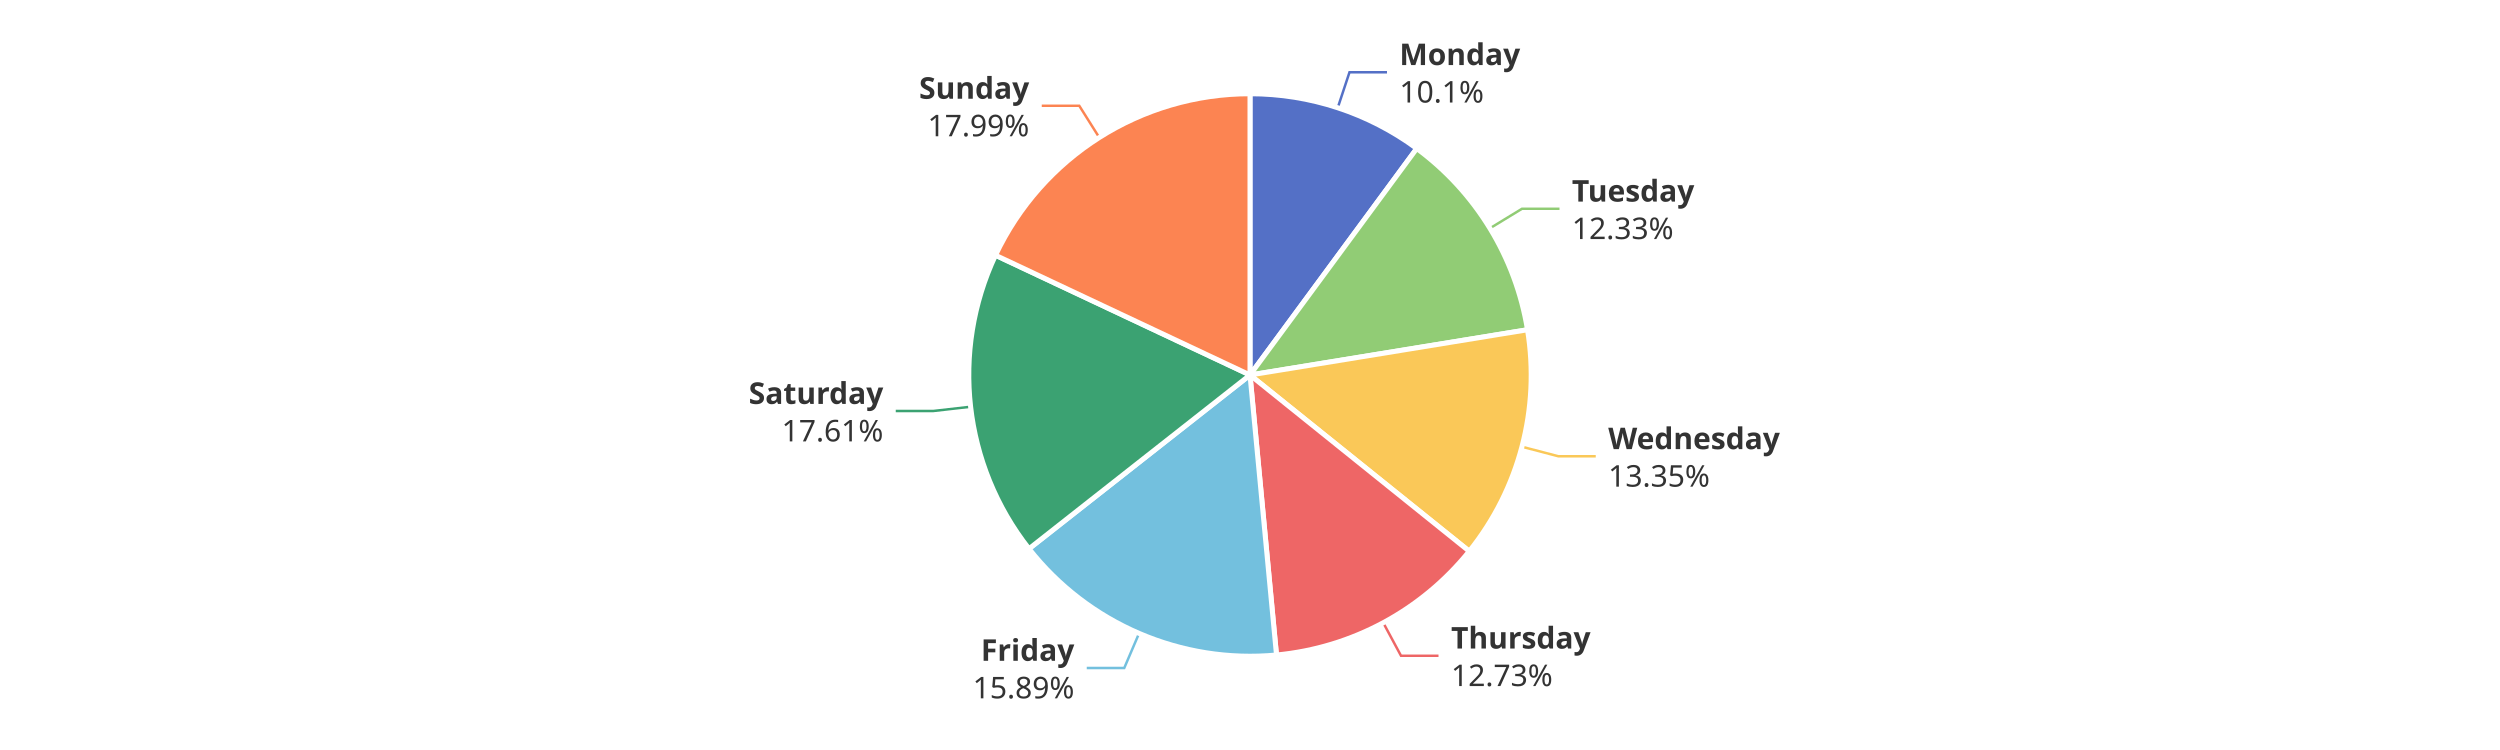
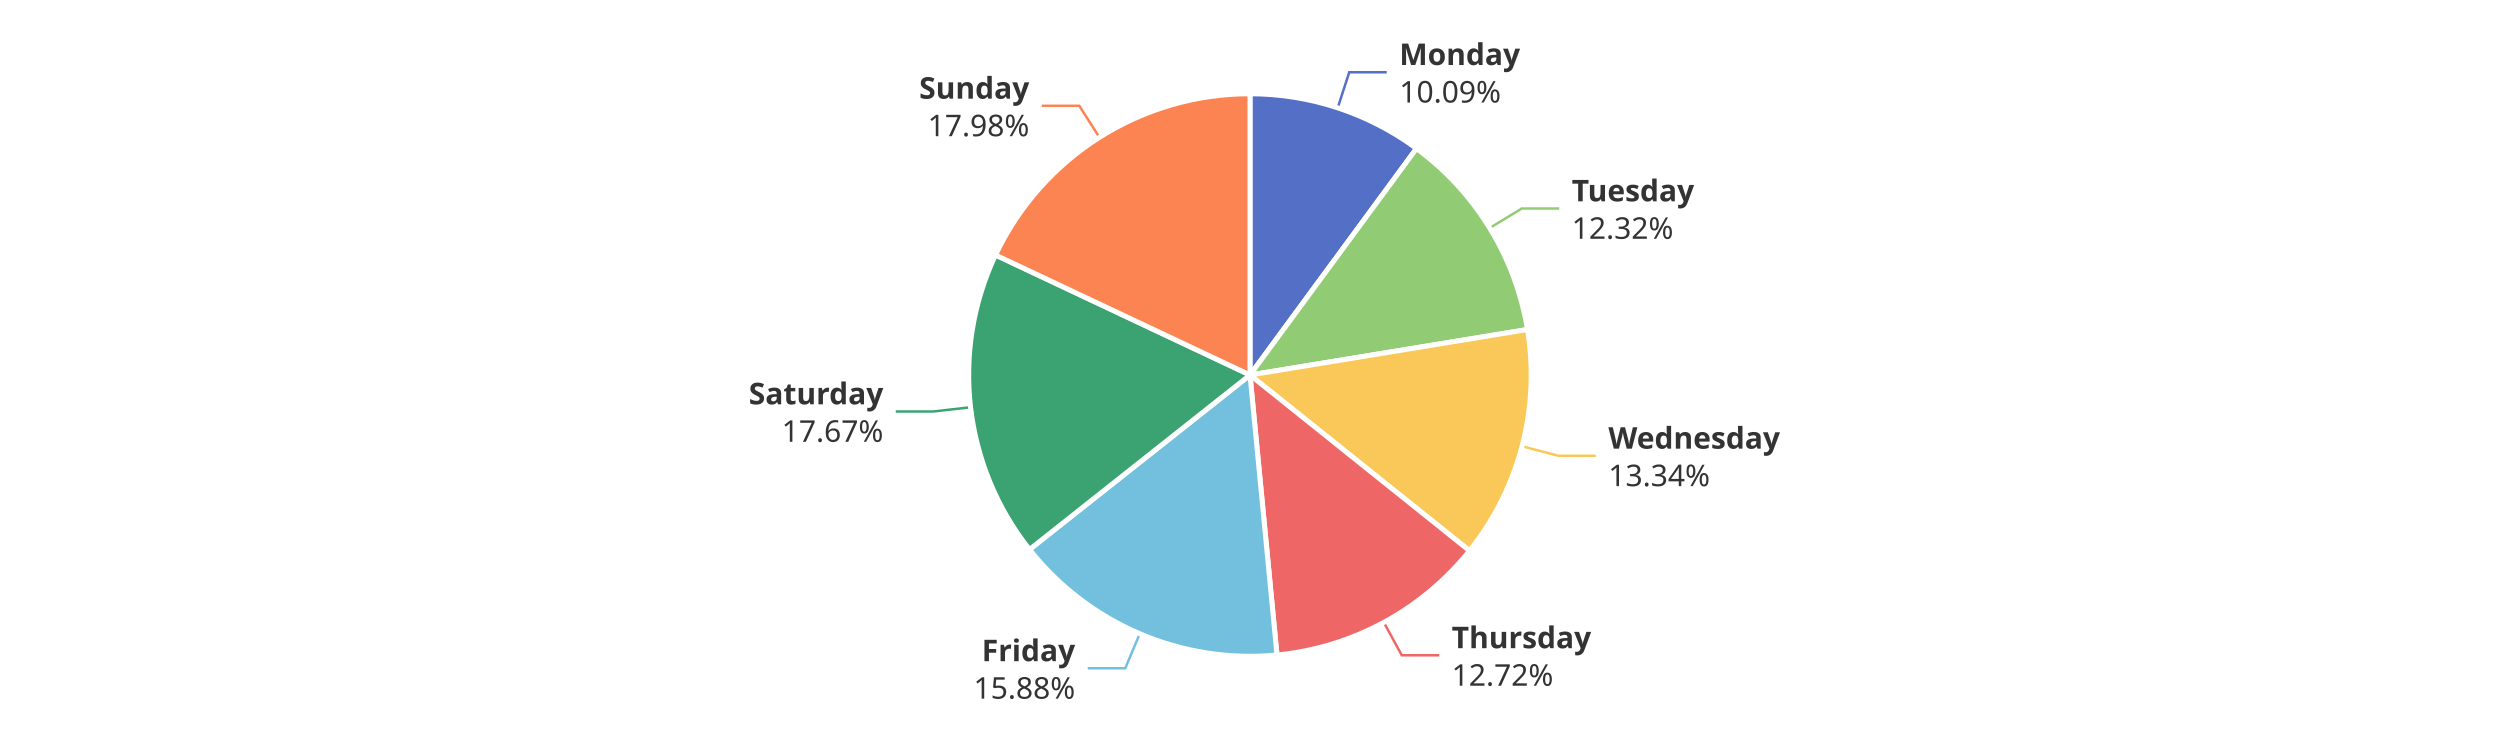
<svg xmlns="http://www.w3.org/2000/svg" width="1000" height="300" version="1.1" baseProfile="full" viewBox="0 0 1000 300">
  <rect width="1000" height="300" x="0" y="0" id="0" fill="#ffffff" />
-   <polyline points="535.1 43.1 539.8 28.9 554.8 28.9" fill="none" stroke="#5470c6" />
-   <polyline points="596 91.3 608.8 83.5 623.8 83.5" fill="none" stroke="#91cc75" />
-   <polyline points="608.8 178.7 623.3 182.5 638.3 182.5" fill="none" stroke="#fac858" />
-   <polyline points="553.3 249.1 560.4 262.3 575.4 262.3" fill="none" stroke="#ee6666" />
-   <polyline points="455.6 253.4 449.7 267.2 434.7 267.2" fill="none" stroke="#73c0de" />
-   <polyline points="388.2 162.7 373.3 164.4 358.3 164.4" fill="none" stroke="#3ba272" />
-   <polyline points="439.7 55 431.7 42.3 416.7 42.3" fill="none" stroke="#fc8452" />
-   <path d="M500 37.5A112.5 112.5 0 0 1 566.7 59.4L500 150Z" fill="#5470c6" stroke="#fff" stroke-width="2" stroke-linejoin="round" />
-   <path d="M566.7 59.4A112.5 112.5 0 0 1 611 131.9L500 150Z" fill="#91cc75" stroke="#fff" stroke-width="2" stroke-linejoin="round" />
-   <path d="M611 131.9A112.5 112.5 0 0 1 587.7 220.5L500 150Z" fill="#fac858" stroke="#fff" stroke-width="2" stroke-linejoin="round" />
-   <path d="M587.7 220.5A112.5 112.5 0 0 1 510.6 262L500 150Z" fill="#ee6666" stroke="#fff" stroke-width="2" stroke-linejoin="round" />
-   <path d="M510.6 262A112.5 112.5 0 0 1 411.6 219.5L500 150Z" fill="#73c0de" stroke="#fff" stroke-width="2" stroke-linejoin="round" />
-   <path d="M411.6 219.5A112.5 112.5 0 0 1 398.2 102.1L500 150Z" fill="#3ba272" stroke="#fff" stroke-width="2" stroke-linejoin="round" />
-   <path d="M398.2 102.1A112.5 112.5 0 0 1 500 37.5L500 150Z" fill="#fc8452" stroke="#fff" stroke-width="2" stroke-linejoin="round" />
-   <path d="M0 -15l42.8 0l0 30l-42.8 0Z" transform="translate(559.7766 28.8634)" fill="none" />
-   <text dominant-baseline="central" text-anchor="start" style="font-size:12px;font-family:sans-serif;font-weight:bold;" y="-7.5" transform="translate(559.7766 28.8634)" fill="#333" stroke="rgb(255,255,255)" stroke-width="2" paint-order="stroke" stroke-miterlimit="2">Monday</text>
-   <text dominant-baseline="central" text-anchor="start" style="font-size:12px;font-family:sans-serif;" y="7.5" transform="translate(559.7766 28.8634)" fill="#333" stroke="rgb(255,255,255)" stroke-width="2" paint-order="stroke" stroke-miterlimit="2">10.1%</text>
-   <path d="M0 -15l46.2 0l0 30l-46.2 0Z" transform="translate(628.7676 83.4728)" fill="none" />
-   <text dominant-baseline="central" text-anchor="start" style="font-size:12px;font-family:sans-serif;font-weight:bold;" y="-7.5" transform="translate(628.7676 83.4728)" fill="#333" stroke="rgb(255,255,255)" stroke-width="2" paint-order="stroke" stroke-miterlimit="2">Tuesday</text>
-   <text dominant-baseline="central" text-anchor="start" style="font-size:12px;font-family:sans-serif;" y="7.5" transform="translate(628.7676 83.4728)" fill="#333" stroke="rgb(255,255,255)" stroke-width="2" paint-order="stroke" stroke-miterlimit="2">12.33%</text>
-   <path d="M0 -15l63.6 0l0 30l-63.6 0Z" transform="translate(643.2884 182.4995)" fill="none" />
-   <text dominant-baseline="central" text-anchor="start" style="font-size:12px;font-family:sans-serif;font-weight:bold;" y="-7.5" transform="translate(643.2884 182.4995)" fill="#333" stroke="rgb(255,255,255)" stroke-width="2" paint-order="stroke" stroke-miterlimit="2">Wednesday</text>
-   <text dominant-baseline="central" text-anchor="start" style="font-size:12px;font-family:sans-serif;" y="7.5" transform="translate(643.2884 182.4995)" fill="#333" stroke="rgb(255,255,255)" stroke-width="2" paint-order="stroke" stroke-miterlimit="2">13.35%</text>
-   <path d="M0 -15l50.2 0l0 30l-50.2 0Z" transform="translate(580.4329 262.2681)" fill="none" />
-   <text dominant-baseline="central" text-anchor="start" style="font-size:12px;font-family:sans-serif;font-weight:bold;" y="-7.5" transform="translate(580.4329 262.2681)" fill="#333" stroke="rgb(255,255,255)" stroke-width="2" paint-order="stroke" stroke-miterlimit="2">Thursday</text>
-   <text dominant-baseline="central" text-anchor="start" style="font-size:12px;font-family:sans-serif;" y="7.5" transform="translate(580.4329 262.2681)" fill="#333" stroke="rgb(255,255,255)" stroke-width="2" paint-order="stroke" stroke-miterlimit="2">12.73%</text>
-   <path d="M-40.9 -15l40.9 0l0 30l-40.9 0Z" transform="translate(429.7363 267.1743)" fill="none" />
-   <text dominant-baseline="central" text-anchor="end" style="font-size:12px;font-family:sans-serif;font-weight:bold;" y="-7.5" transform="translate(429.7363 267.1743)" fill="#333" stroke="rgb(255,255,255)" stroke-width="2" paint-order="stroke" stroke-miterlimit="2">Friday</text>
-   <text dominant-baseline="central" text-anchor="end" style="font-size:12px;font-family:sans-serif;" y="7.5" transform="translate(429.7363 267.1743)" fill="#333" stroke="rgb(255,255,255)" stroke-width="2" paint-order="stroke" stroke-miterlimit="2">15.89%</text>
-   <path d="M-48.2 -15l48.2 0l0 30l-48.2 0Z" transform="translate(353.3167 164.4077)" fill="none" />
-   <text dominant-baseline="central" text-anchor="end" style="font-size:12px;font-family:sans-serif;font-weight:bold;" y="-7.5" transform="translate(353.3167 164.4077)" fill="#333" stroke="rgb(255,255,255)" stroke-width="2" paint-order="stroke" stroke-miterlimit="2">Saturday</text>
-   <text dominant-baseline="central" text-anchor="end" style="font-size:12px;font-family:sans-serif;" y="7.5" transform="translate(353.3167 164.4077)" fill="#333" stroke="rgb(255,255,255)" stroke-width="2" paint-order="stroke" stroke-miterlimit="2">17.61%</text>
-   <path d="M-40.9 -15l40.9 0l0 30l-40.9 0Z" transform="translate(411.6882 42.3443)" fill="none" />
-   <text dominant-baseline="central" text-anchor="end" style="font-size:12px;font-family:sans-serif;font-weight:bold;" y="-7.5" transform="translate(411.6882 42.3443)" fill="#333" stroke="rgb(255,255,255)" stroke-width="2" paint-order="stroke" stroke-miterlimit="2">Sunday</text>
-   <text dominant-baseline="central" text-anchor="end" style="font-size:12px;font-family:sans-serif;" y="7.5" transform="translate(411.6882 42.3443)" fill="#333" stroke="rgb(255,255,255)" stroke-width="2" paint-order="stroke" stroke-miterlimit="2">17.99%</text>
+   <polyline points="535.1 43.1 539.7 28.9 554.7 28.9" fill="none" stroke="#5470c6" />
+   <polyline points="595.9 91.2 608.7 83.4 623.7 83.4" fill="none" stroke="#91cc75" />
+   <polyline points="608.8 178.5 623.3 182.3 638.3 182.3" fill="none" stroke="#fac858" />
+   <polyline points="553.5 248.9 560.7 262.1 575.7 262.1" fill="none" stroke="#ee6666" />
+   <polyline points="455.9 253.5 450.1 267.3 435.1 267.3" fill="none" stroke="#73c0de" />
+   <polyline points="388.2 162.9 373.3 164.6 358.3 164.6" fill="none" stroke="#3ba272" />
+   <polyline points="439.8 55 431.7 42.3 416.7 42.3" fill="none" stroke="#fc8452" />
+   <path d="M500 37.5A112.5 112.5 0 0 1 566.6 59.4L500 150Z" fill="#5470c6" stroke="#fff" stroke-width="2" stroke-linejoin="round" />
+   <path d="M566.6 59.4A112.5 112.5 0 0 1 611 131.8L500 150Z" fill="#91cc75" stroke="#fff" stroke-width="2" stroke-linejoin="round" />
+   <path d="M611 131.8A112.5 112.5 0 0 1 587.8 220.3L500 150Z" fill="#fac858" stroke="#fff" stroke-width="2" stroke-linejoin="round" />
+   <path d="M587.8 220.3A112.5 112.5 0 0 1 510.8 262L500 150Z" fill="#ee6666" stroke="#fff" stroke-width="2" stroke-linejoin="round" />
+   <path d="M510.8 262A112.5 112.5 0 0 1 411.8 219.8L500 150Z" fill="#73c0de" stroke="#fff" stroke-width="2" stroke-linejoin="round" />
+   <path d="M411.8 219.8A112.5 112.5 0 0 1 398.2 102L500 150Z" fill="#3ba272" stroke="#fff" stroke-width="2" stroke-linejoin="round" />
+   <path d="M398.2 102A112.5 112.5 0 0 1 500 37.5L500 150Z" fill="#fc8452" stroke="#fff" stroke-width="2" stroke-linejoin="round" />
+   <path d="M0 -15l42.8 0l0 30l-42.8 0Z" transform="translate(559.7385 28.8509)" fill="none" />
+   <text dominant-baseline="central" text-anchor="start" style="font-size:12px;font-family:sans-serif;font-weight:bold;" y="-7.5" transform="translate(559.7385 28.8509)" fill="#333" stroke="rgb(255,255,255)" stroke-width="2" paint-order="stroke" stroke-miterlimit="2">Monday</text>
+   <text dominant-baseline="central" text-anchor="start" style="font-size:12px;font-family:sans-serif;" y="7.5" transform="translate(559.7385 28.8509)" fill="#333" stroke="rgb(255,255,255)" stroke-width="2" paint-order="stroke" stroke-miterlimit="2">10.09%</text>
+   <path d="M0 -15l46.2 0l0 30l-46.2 0Z" transform="translate(628.7048 83.3703)" fill="none" />
+   <text dominant-baseline="central" text-anchor="start" style="font-size:12px;font-family:sans-serif;font-weight:bold;" y="-7.5" transform="translate(628.7048 83.3703)" fill="#333" stroke="rgb(255,255,255)" stroke-width="2" paint-order="stroke" stroke-miterlimit="2">Tuesday</text>
+   <text dominant-baseline="central" text-anchor="start" style="font-size:12px;font-family:sans-serif;" y="7.5" transform="translate(628.7048 83.3703)" fill="#333" stroke="rgb(255,255,255)" stroke-width="2" paint-order="stroke" stroke-miterlimit="2">12.32%</text>
+   <path d="M0 -15l63.6 0l0 30l-63.6 0Z" transform="translate(643.3393 182.3058)" fill="none" />
+   <text dominant-baseline="central" text-anchor="start" style="font-size:12px;font-family:sans-serif;font-weight:bold;" y="-7.5" transform="translate(643.3393 182.3058)" fill="#333" stroke="rgb(255,255,255)" stroke-width="2" paint-order="stroke" stroke-miterlimit="2">Wednesday</text>
+   <text dominant-baseline="central" text-anchor="start" style="font-size:12px;font-family:sans-serif;" y="7.5" transform="translate(643.3393 182.3058)" fill="#333" stroke="rgb(255,255,255)" stroke-width="2" paint-order="stroke" stroke-miterlimit="2">13.34%</text>
+   <path d="M0 -15l50.2 0l0 30l-50.2 0Z" transform="translate(580.6796 262.1349)" fill="none" />
+   <text dominant-baseline="central" text-anchor="start" style="font-size:12px;font-family:sans-serif;font-weight:bold;" y="-7.5" transform="translate(580.6796 262.1349)" fill="#333" stroke="rgb(255,255,255)" stroke-width="2" paint-order="stroke" stroke-miterlimit="2">Thursday</text>
+   <text dominant-baseline="central" text-anchor="start" style="font-size:12px;font-family:sans-serif;" y="7.5" transform="translate(580.6796 262.1349)" fill="#333" stroke="rgb(255,255,255)" stroke-width="2" paint-order="stroke" stroke-miterlimit="2">12.72%</text>
+   <path d="M-40.9 -15l40.9 0l0 30l-40.9 0Z" transform="translate(430.0677 267.3159)" fill="none" />
+   <text dominant-baseline="central" text-anchor="end" style="font-size:12px;font-family:sans-serif;font-weight:bold;" y="-7.5" transform="translate(430.0677 267.3159)" fill="#333" stroke="rgb(255,255,255)" stroke-width="2" paint-order="stroke" stroke-miterlimit="2">Friday</text>
+   <text dominant-baseline="central" text-anchor="end" style="font-size:12px;font-family:sans-serif;" y="7.5" transform="translate(430.0677 267.3159)" fill="#333" stroke="rgb(255,255,255)" stroke-width="2" paint-order="stroke" stroke-miterlimit="2">15.88%</text>
+   <path d="M-48.2 -15l48.2 0l0 30l-48.2 0Z" transform="translate(353.3349 164.5668)" fill="none" />
+   <text dominant-baseline="central" text-anchor="end" style="font-size:12px;font-family:sans-serif;font-weight:bold;" y="-7.5" transform="translate(353.3349 164.5668)" fill="#333" stroke="rgb(255,255,255)" stroke-width="2" paint-order="stroke" stroke-miterlimit="2">Saturday</text>
+   <text dominant-baseline="central" text-anchor="end" style="font-size:12px;font-family:sans-serif;" y="7.5" transform="translate(353.3349 164.5668)" fill="#333" stroke="rgb(255,255,255)" stroke-width="2" paint-order="stroke" stroke-miterlimit="2">17.67%</text>
+   <path d="M-40.9 -15l40.9 0l0 30l-40.9 0Z" transform="translate(411.722 42.3229)" fill="none" />
+   <text dominant-baseline="central" text-anchor="end" style="font-size:12px;font-family:sans-serif;font-weight:bold;" y="-7.5" transform="translate(411.722 42.3229)" fill="#333" stroke="rgb(255,255,255)" stroke-width="2" paint-order="stroke" stroke-miterlimit="2">Sunday</text>
+   <text dominant-baseline="central" text-anchor="end" style="font-size:12px;font-family:sans-serif;" y="7.5" transform="translate(411.722 42.3229)" fill="#333" stroke="rgb(255,255,255)" stroke-width="2" paint-order="stroke" stroke-miterlimit="2">17.98%</text>
</svg>
